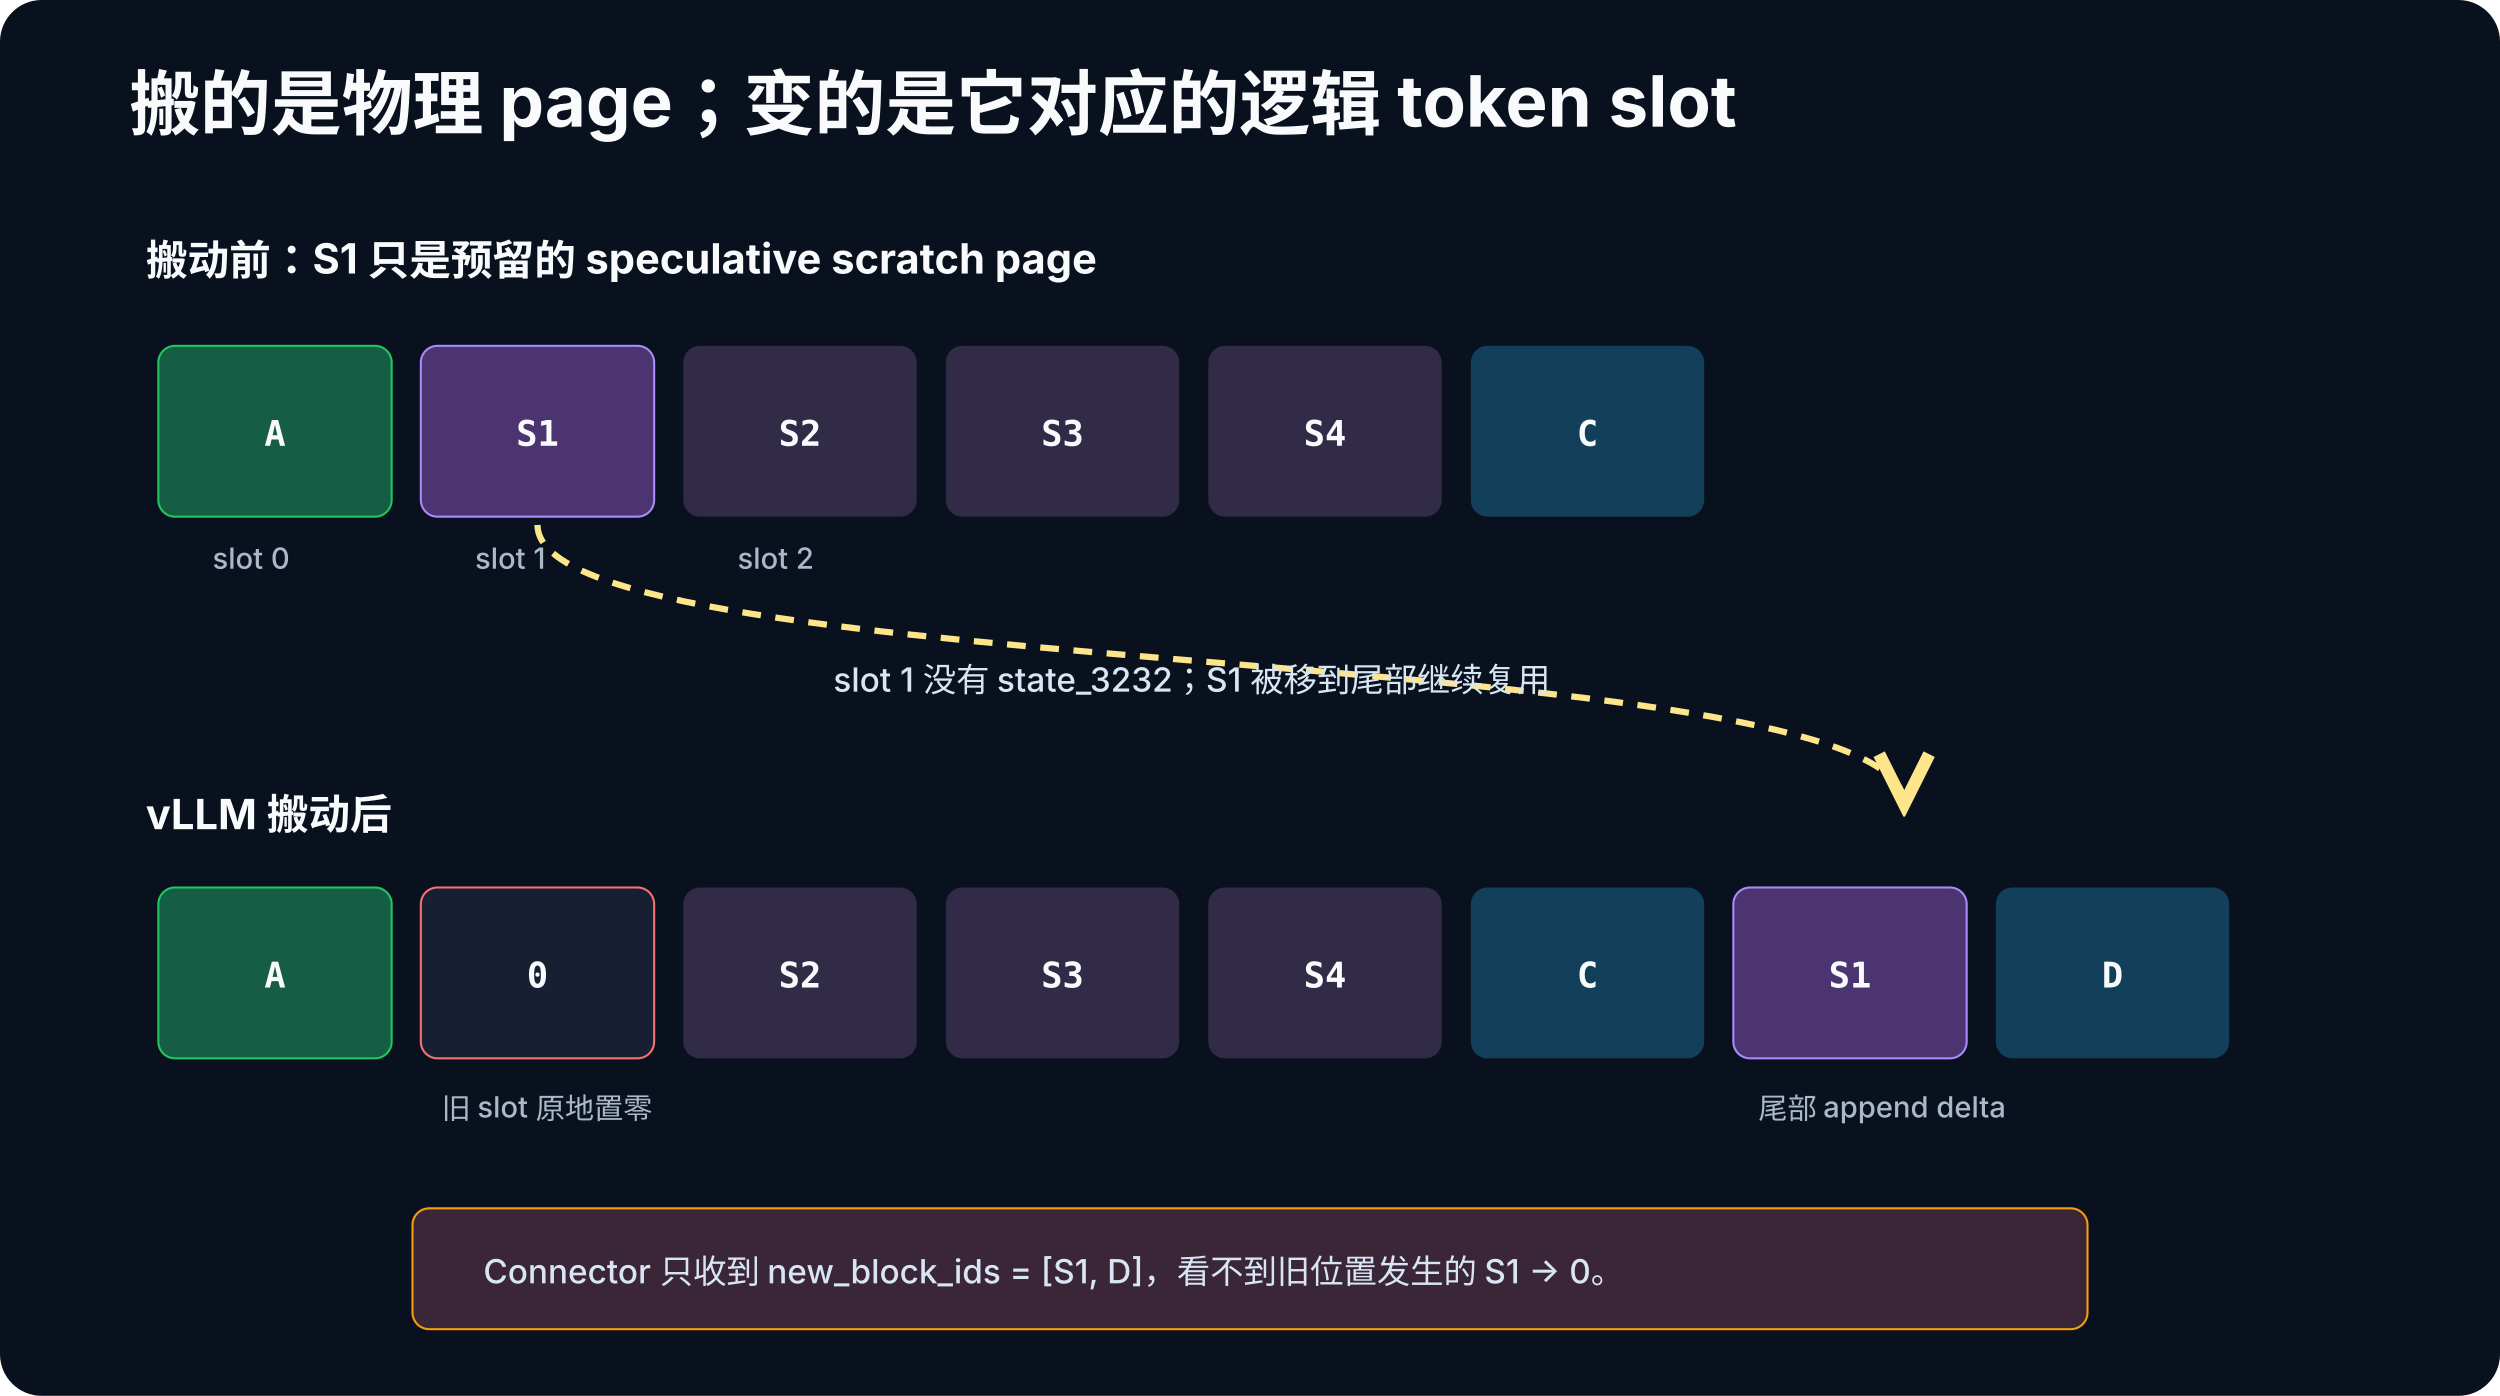
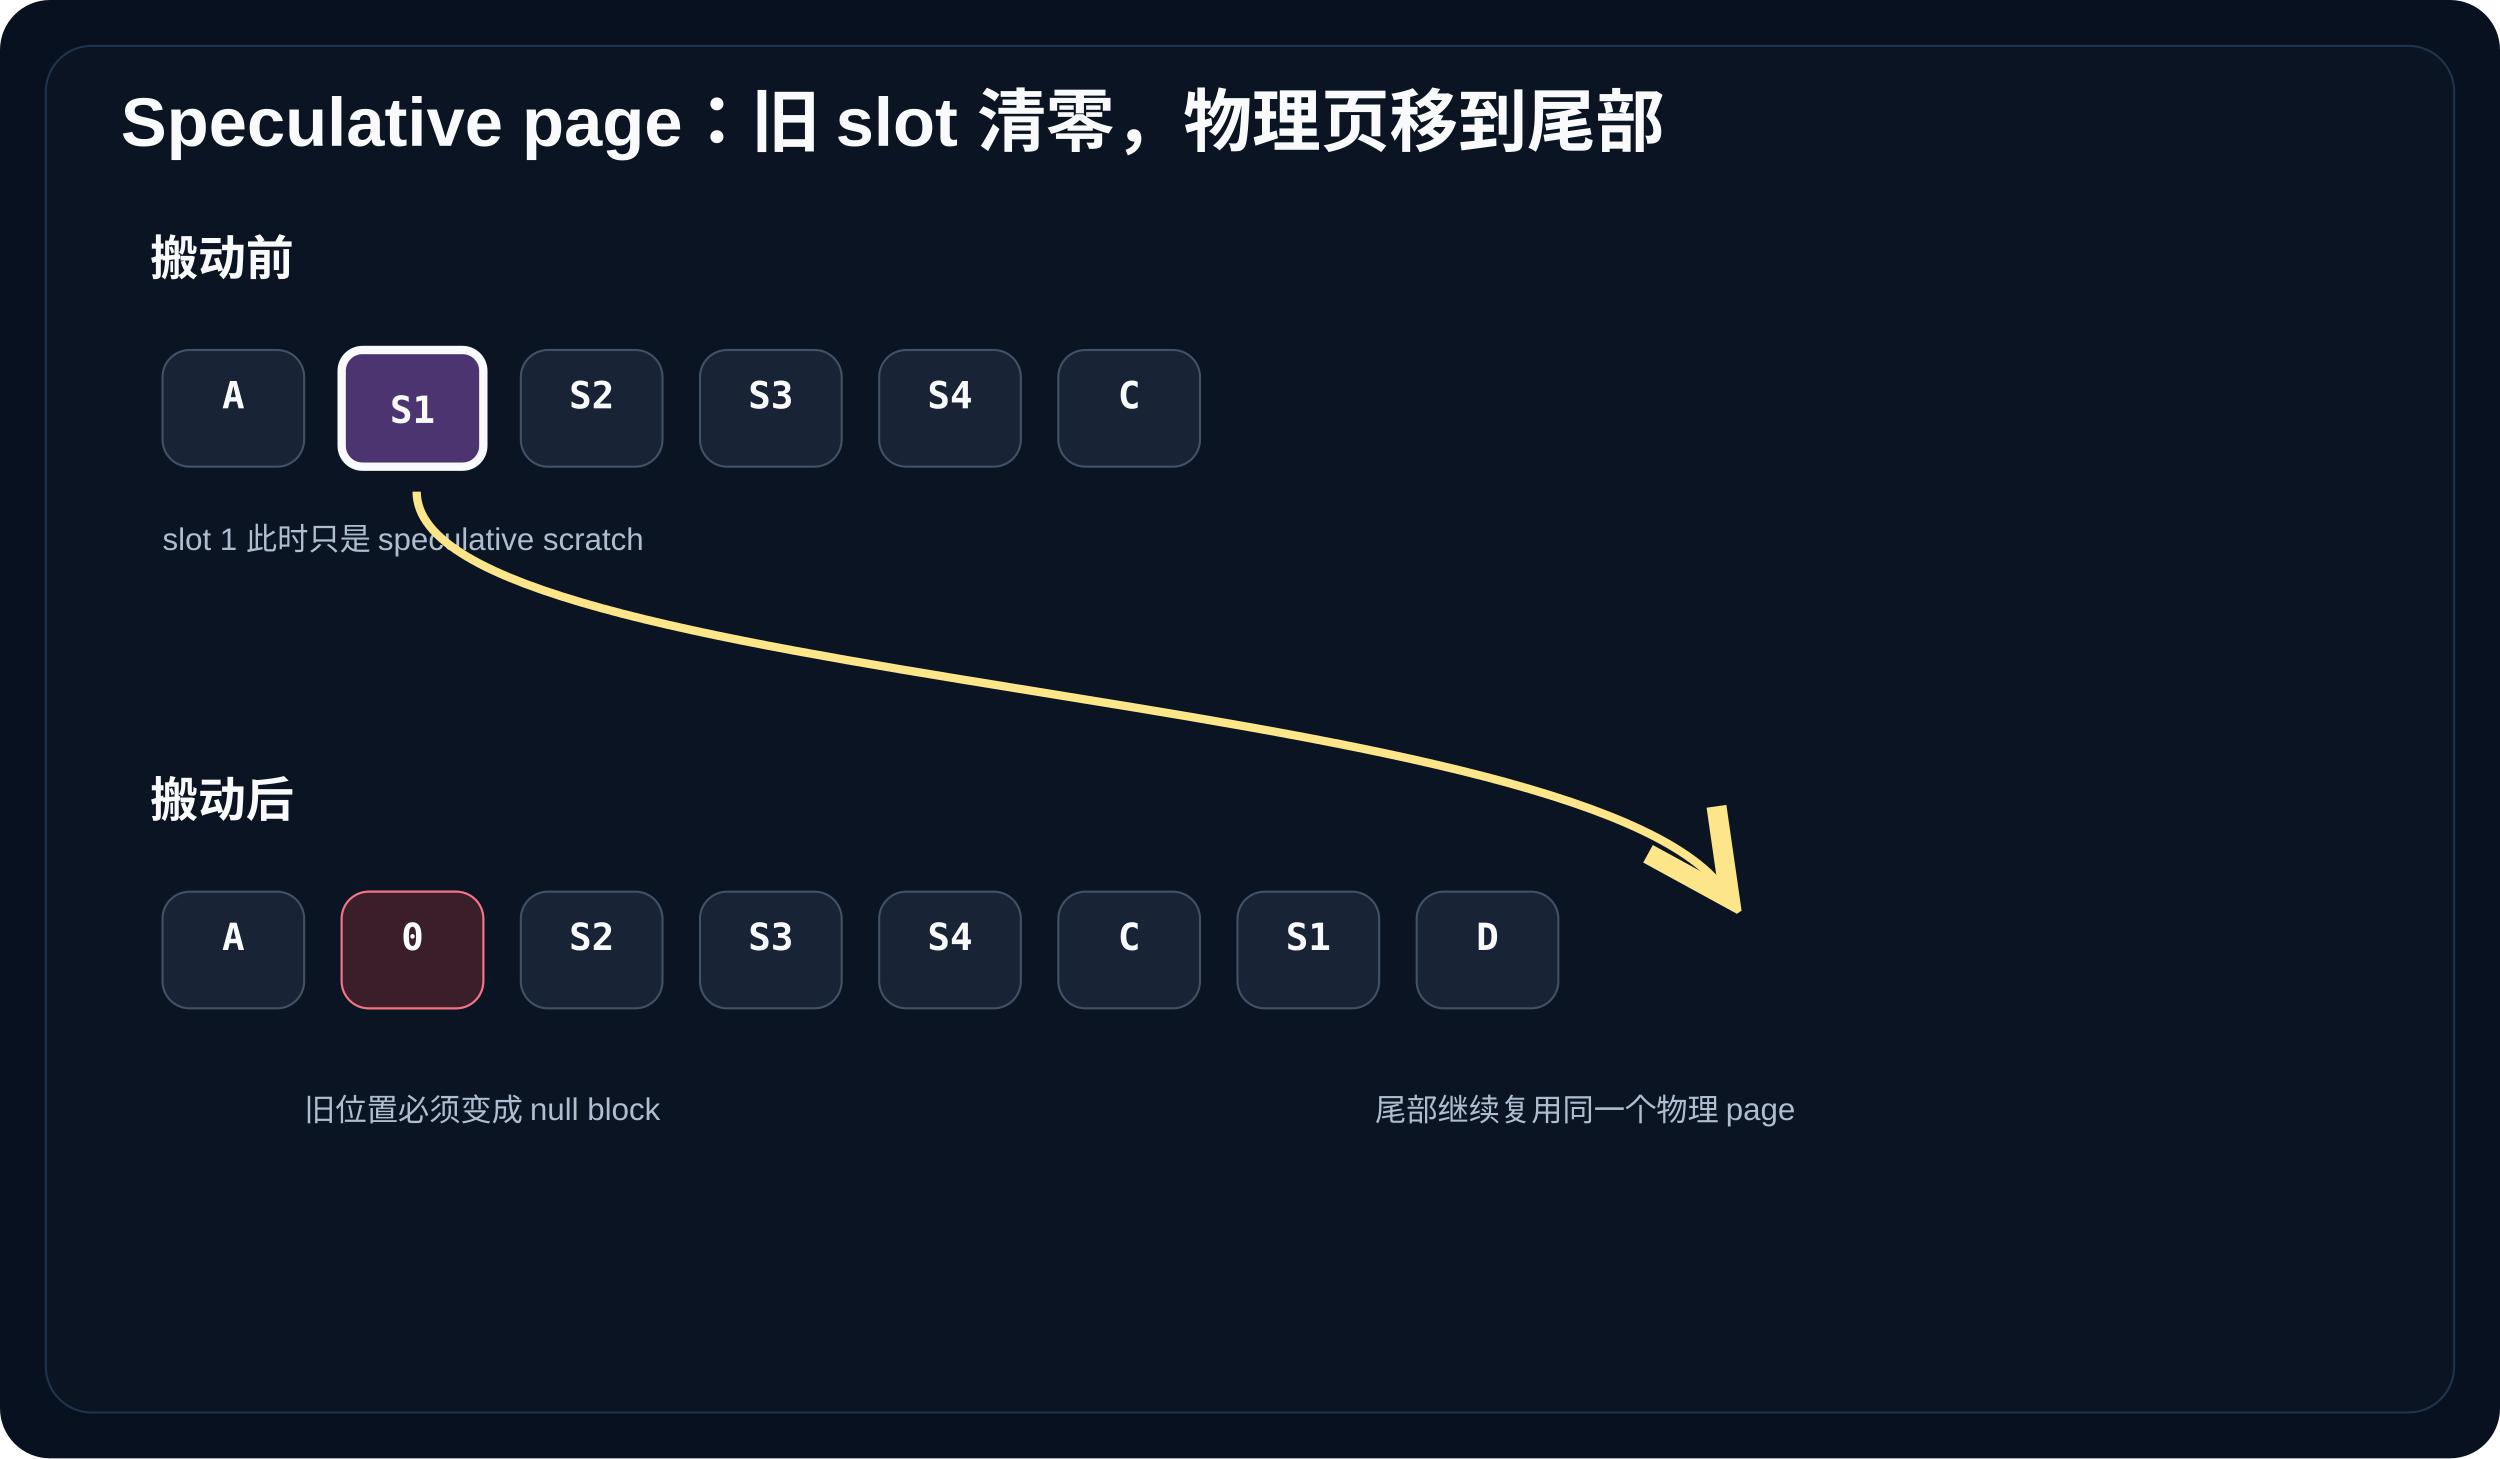
- <svg xmlns="http://www.w3.org/2000/svg" width="1200" height="670" viewBox="0 0 1200 670" fill="none" role="img" aria-labelledby="title desc">
+ <svg xmlns="http://www.w3.org/2000/svg" width="1200" height="700" viewBox="0 0 1200 700" fill="none" role="img" aria-labelledby="title desc">
  <defs>
-     <marker id="arrow" markerWidth="12" markerHeight="12" refX="10" refY="6" orient="auto">
-       <path d="M2 2L10 6L2 10" stroke="#FDE68A" stroke-width="2" />
+     <marker id="arrow" markerWidth="14" markerHeight="14" refX="11" refY="7" orient="auto">
+       <path d="M2 2L12 7L2 12" stroke="#fde68a" stroke-width="2.4" />
    </marker>
+     <filter id="glow" x="-50%" y="-50%" width="200%" height="200%">
+       <feGaussianBlur stdDeviation="6" result="b" />
+       <feMerge>
+         <feMergeNode in="b" />
+         <feMergeNode in="SourceGraphic" />
+       </feMerge>
+     </filter>
    <style>
-       .title{font:700 34px ui-sans-serif,system-ui,-apple-system,"Segoe UI",sans-serif;fill:#F8FAFC}
-       .head{font:700 20px ui-sans-serif,system-ui,-apple-system,"Segoe UI",sans-serif;fill:#F8FAFC}
-       .body{font:500 16px ui-sans-serif,system-ui,-apple-system,"Segoe UI",sans-serif;fill:#D8E5F3}
-       .mono{font:700 17px ui-monospace,SFMono-Regular,Menlo,monospace;fill:#F8FAFC;text-anchor:middle}
-       .small{font:500 14px ui-sans-serif,system-ui,-apple-system,"Segoe UI",sans-serif;fill:#AAB9C9}
-     </style>
+ .title{font:800 33px -apple-system,BlinkMacSystemFont,"Segoe UI","PingFang SC",Arial,sans-serif;fill:#f8fafc}
+ .h{font:760 23px -apple-system,BlinkMacSystemFont,"Segoe UI","PingFang SC",Arial,sans-serif;fill:#f8fafc}
+ .t{font:520 18px -apple-system,BlinkMacSystemFont,"Segoe UI","PingFang SC",Arial,sans-serif;fill:#d8e5f3}
+ .s{font:500 15px -apple-system,BlinkMacSystemFont,"Segoe UI","PingFang SC",Arial,sans-serif;fill:#aebed0}
+ .m{font:760 18px ui-monospace,SFMono-Regular,Menlo,monospace;fill:#f8fafc;text-anchor:middle}
+ .box{fill:#111b2a;stroke:#36506a;stroke-width:2}
+ .ok{fill:#103325;stroke:#34d399}.warn{fill:#3b2a17;stroke:#f59e0b}.bad{fill:#3a1f2b;stroke:#fb7185}
+ .blue{fill:#122d44;stroke:#38bdf8}.violet{fill:#2d2546;stroke:#a78bfa}.dim{fill:#182335;stroke:#415267}
+ .arrow{stroke:#fde68a;stroke-width:4;fill:none;marker-end:url(#arrow)}
+ .soft{opacity:.38}.glow{filter:url(#glow)}
+ @keyframes pulse{0%,100%{opacity:.34}45%,65%{opacity:1}}
+ @keyframes fade{0%,20%{opacity:.18}35%,85%{opacity:1}100%{opacity:.18}}
+ @keyframes scanX{0%{transform:translateX(0)}45%{transform:translateX(344px)}70%{transform:translateX(688px)}100%{transform:translateX(688px)}}
+ @keyframes scanShort{0%{transform:translateX(0)}50%{transform:translateX(184px)}100%{transform:translateX(368px)}}
+ @keyframes tokenMove{0%{transform:translate(0,0);opacity:0}12%{opacity:1}78%{opacity:1}100%{transform:translate(560px,0);opacity:0}}
+ @keyframes downMove{0%{transform:translate(0,0);opacity:0}15%{opacity:1}80%{opacity:1}100%{transform:translate(0,188px);opacity:0}}
+ @keyframes relocate{0%,18%{transform:translate(0,0)}58%,100%{transform:translate(630px,260px)}}
+ @keyframes zeroIn{0%,42%{opacity:0}55%,100%{opacity:1}}
+ @keyframes reject{0%,45%{opacity:.25}55%,100%{opacity:1}}
+ @keyframes grow{0%{stroke-dashoffset:620}70%,100%{stroke-dashoffset:0}}
+ @keyframes hop{0%{transform:translate(0,0)}20%{transform:translate(96px,0)}40%{transform:translate(192px,0)}60%{transform:translate(288px,0)}80%,100%{transform:translate(384px,0)}}
+ @keyframes stepNine{0%{transform:translate(0,0)}11%{transform:translate(112px,0)}22%{transform:translate(224px,0)}33%{transform:translate(336px,0)}44%{transform:translate(448px,0)}55%{transform:translate(560px,0)}66%{transform:translate(672px,0)}77%{transform:translate(784px,0)}88%,100%{transform:translate(896px,0)}}
+ </style>
  </defs>
-   <rect width="1200" height="670" rx="20" fill="#09111E" />
-   <text x="62" y="62" class="title">搬的是物理 page；变的是它对应的逻辑 token slot</text>
-   <text x="70" y="132" class="head">搬动前：S1 只是预留的 speculative scratch page</text>
+   <rect width="1200" height="700" rx="24" fill="#08111f" />
+   <rect x="22" y="22" width="1156" height="656" rx="22" fill="#0b1422" stroke="#1e344d" />
+   <text x="58" y="70" class="title">Speculative page：旧 slot 清零，物理页移到尾部</text>
+   <text x="72" y="132" class="h">搬动前</text>
  <g>
-     <rect x="76" y="166" width="112" height="82" rx="8" fill="#155E45" stroke="#22C55E" />
-     <text x="132" y="214" class="mono">A</text>
-     <rect x="202" y="166" width="112" height="82" rx="8" fill="#4C3470" stroke="#A78BFA" />
-     <text x="258" y="214" class="mono">S1</text>
-     <rect x="328" y="166" width="112" height="82" rx="8" fill="#322B47" />
-     <text x="384" y="214" class="mono">S2</text>
-     <rect x="454" y="166" width="112" height="82" rx="8" fill="#322B47" />
-     <text x="510" y="214" class="mono">S3</text>
-     <rect x="580" y="166" width="112" height="82" rx="8" fill="#322B47" />
-     <text x="636" y="214" class="mono">S4</text>
-     <rect x="706" y="166" width="112" height="82" rx="8" fill="#12405A" />
-     <text x="762" y="214" class="mono">C</text>
+     <rect x="78" y="168" width="68" height="56" rx="13" class="dim" />
+     <text x="112" y="196" class="m">A</text>
  </g>
-   <text x="102" y="273" class="small">slot 0</text>
-   <text x="228" y="273" class="small">slot 1</text>
-   <text x="354" y="273" class="small">slot 2</text>
-   <path d="M258 252C258 330 914 306 914 386" stroke="#FDE68A" stroke-width="3" stroke-dasharray="9 7" marker-end="url(#arrow)" />
-   <text x="400" y="332" class="body">slot 1 没有 state_3232；S1 被移到尾部继续复用</text>
-   <text x="70" y="398" class="head">vLLM 搬动后</text>
  <g>
-     <rect x="76" y="426" width="112" height="82" rx="8" fill="#155E45" stroke="#22C55E" />
-     <text x="132" y="474" class="mono">A</text>
-     <rect x="202" y="426" width="112" height="82" rx="8" fill="#172033" stroke="#F87171" />
-     <text x="258" y="474" class="mono">0</text>
-     <rect x="328" y="426" width="112" height="82" rx="8" fill="#322B47" />
-     <text x="384" y="474" class="mono">S2</text>
-     <rect x="454" y="426" width="112" height="82" rx="8" fill="#322B47" />
-     <text x="510" y="474" class="mono">S3</text>
-     <rect x="580" y="426" width="112" height="82" rx="8" fill="#322B47" />
-     <text x="636" y="474" class="mono">S4</text>
-     <rect x="706" y="426" width="112" height="82" rx="8" fill="#12405A" />
-     <text x="762" y="474" class="mono">C</text>
-     <rect x="832" y="426" width="112" height="82" rx="8" fill="#4C3470" stroke="#A78BFA" />
-     <text x="888" y="474" class="mono">S1</text>
-     <rect x="958" y="426" width="112" height="82" rx="8" fill="#12405A" />
-     <text x="1014" y="474" class="mono">D</text>
+     <rect x="164" y="168" width="68" height="56" rx="13" class="dim" />
+     <text x="198" y="196" class="m">S1</text>
  </g>
-   <text x="212" y="537" class="small">旧 slot 原地置零</text>
-   <text x="844" y="537" class="small">尾部 append delta</text>
-   <rect x="198" y="580" width="804" height="58" rx="8" fill="#3A2637" stroke="#F59E0B" />
-   <text x="232" y="616" class="body">Connector 只收到 new_block_ids = [S1, D]，看不到旧位置发生的 S1 -&gt; 0。</text>
+   <g>
+     <rect x="250" y="168" width="68" height="56" rx="13" class="dim" />
+     <text x="284" y="196" class="m">S2</text>
+   </g>
+   <g>
+     <rect x="336" y="168" width="68" height="56" rx="13" class="dim" />
+     <text x="370" y="196" class="m">S3</text>
+   </g>
+   <g>
+     <rect x="422" y="168" width="68" height="56" rx="13" class="dim" />
+     <text x="456" y="196" class="m">S4</text>
+   </g>
+   <g>
+     <rect x="508" y="168" width="68" height="56" rx="13" class="dim" />
+     <text x="542" y="196" class="m">C</text>
+   </g>
+   <rect x="164" y="168" width="68" height="56" rx="10" fill="#4c3470" stroke="#a78bfa" stroke-width="3" />
+   <text x="198" y="203" class="m">S1</text>
+   <text x="78" y="264" class="s">slot 1 此时只是 speculative scratch</text>
+   <g style="animation:relocate 5s ease-in-out infinite">
+     <rect x="164" y="168" width="68" height="56" rx="10" fill="#4c3470" stroke="#f8fafc" stroke-width="4" />
+     <text x="198" y="203" class="m">S1</text>
+   </g>
+   <path class="arrow" d="M200 236C200 330 760 330 828 428" />
+   <text x="72" y="392" class="h">搬动后</text>
+   <g>
+     <rect x="78" y="428" width="68" height="56" rx="13" class="dim" />
+     <text x="112" y="456" class="m">A</text>
+   </g>
+   <g>
+     <rect x="164" y="428" width="68" height="56" rx="13" class="dim" />
+     <text x="198" y="456" class="m">0</text>
+   </g>
+   <g>
+     <rect x="250" y="428" width="68" height="56" rx="13" class="dim" />
+     <text x="284" y="456" class="m">S2</text>
+   </g>
+   <g>
+     <rect x="336" y="428" width="68" height="56" rx="13" class="dim" />
+     <text x="370" y="456" class="m">S3</text>
+   </g>
+   <g>
+     <rect x="422" y="428" width="68" height="56" rx="13" class="dim" />
+     <text x="456" y="456" class="m">S4</text>
+   </g>
+   <g>
+     <rect x="508" y="428" width="68" height="56" rx="13" class="dim" />
+     <text x="542" y="456" class="m">C</text>
+   </g>
+   <g>
+     <rect x="594" y="428" width="68" height="56" rx="13" class="dim" />
+     <text x="628" y="456" class="m">S1</text>
+   </g>
+   <g>
+     <rect x="680" y="428" width="68" height="56" rx="13" class="dim" />
+     <text x="714" y="456" class="m">D</text>
+   </g>
+   <g style="animation:zeroIn 5s ease-in-out infinite">
+     <g>
+       <rect x="164" y="428" width="68" height="56" rx="13" class="bad" />
+       <text x="198" y="456" class="m">0</text>
+     </g>
+   </g>
+   <text x="146" y="538" class="s">旧位置必须变成 null block</text>
+   <text x="660" y="538" class="s">尾部继续复用同一个物理 page</text>
</svg>
